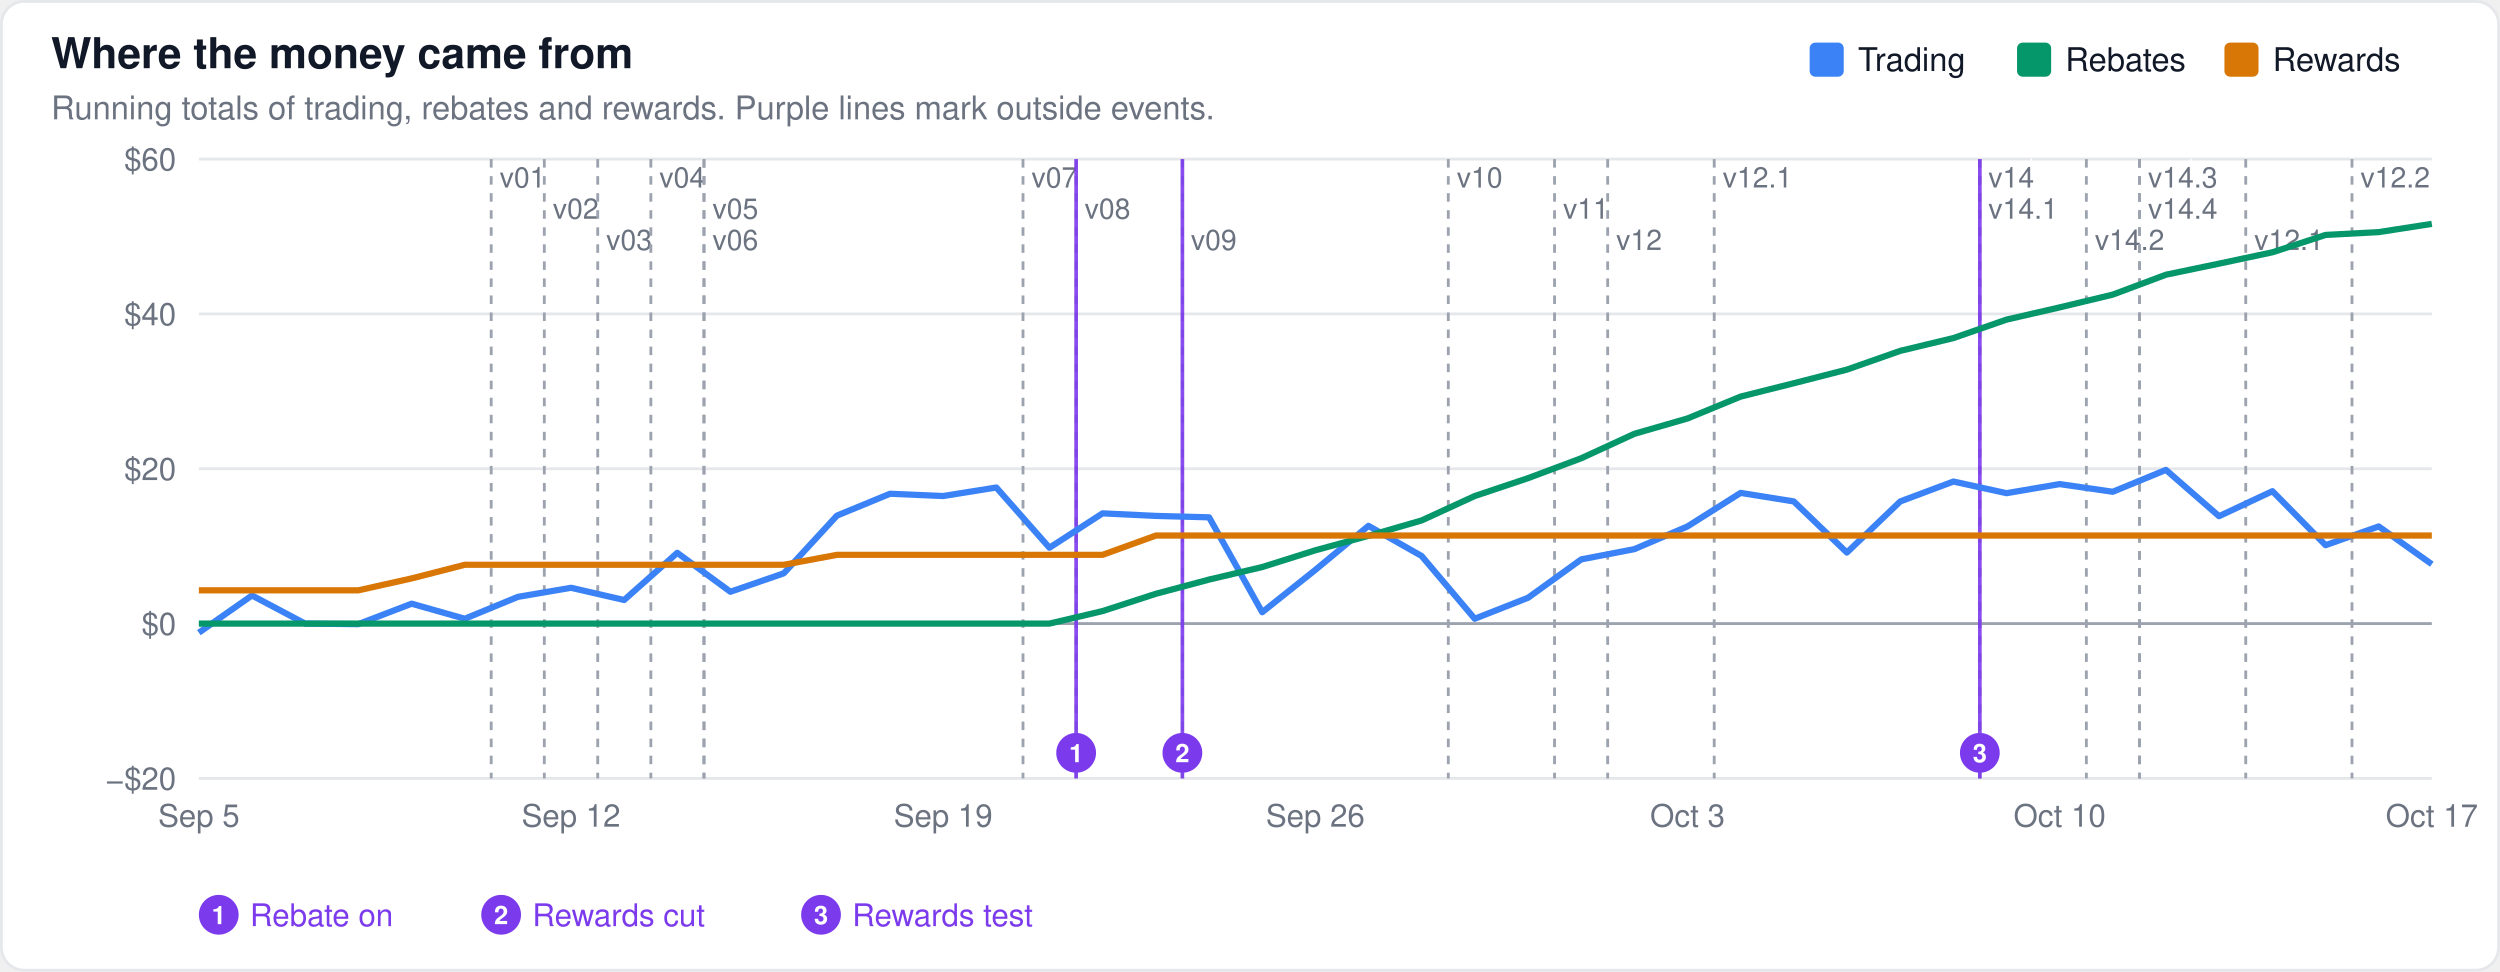
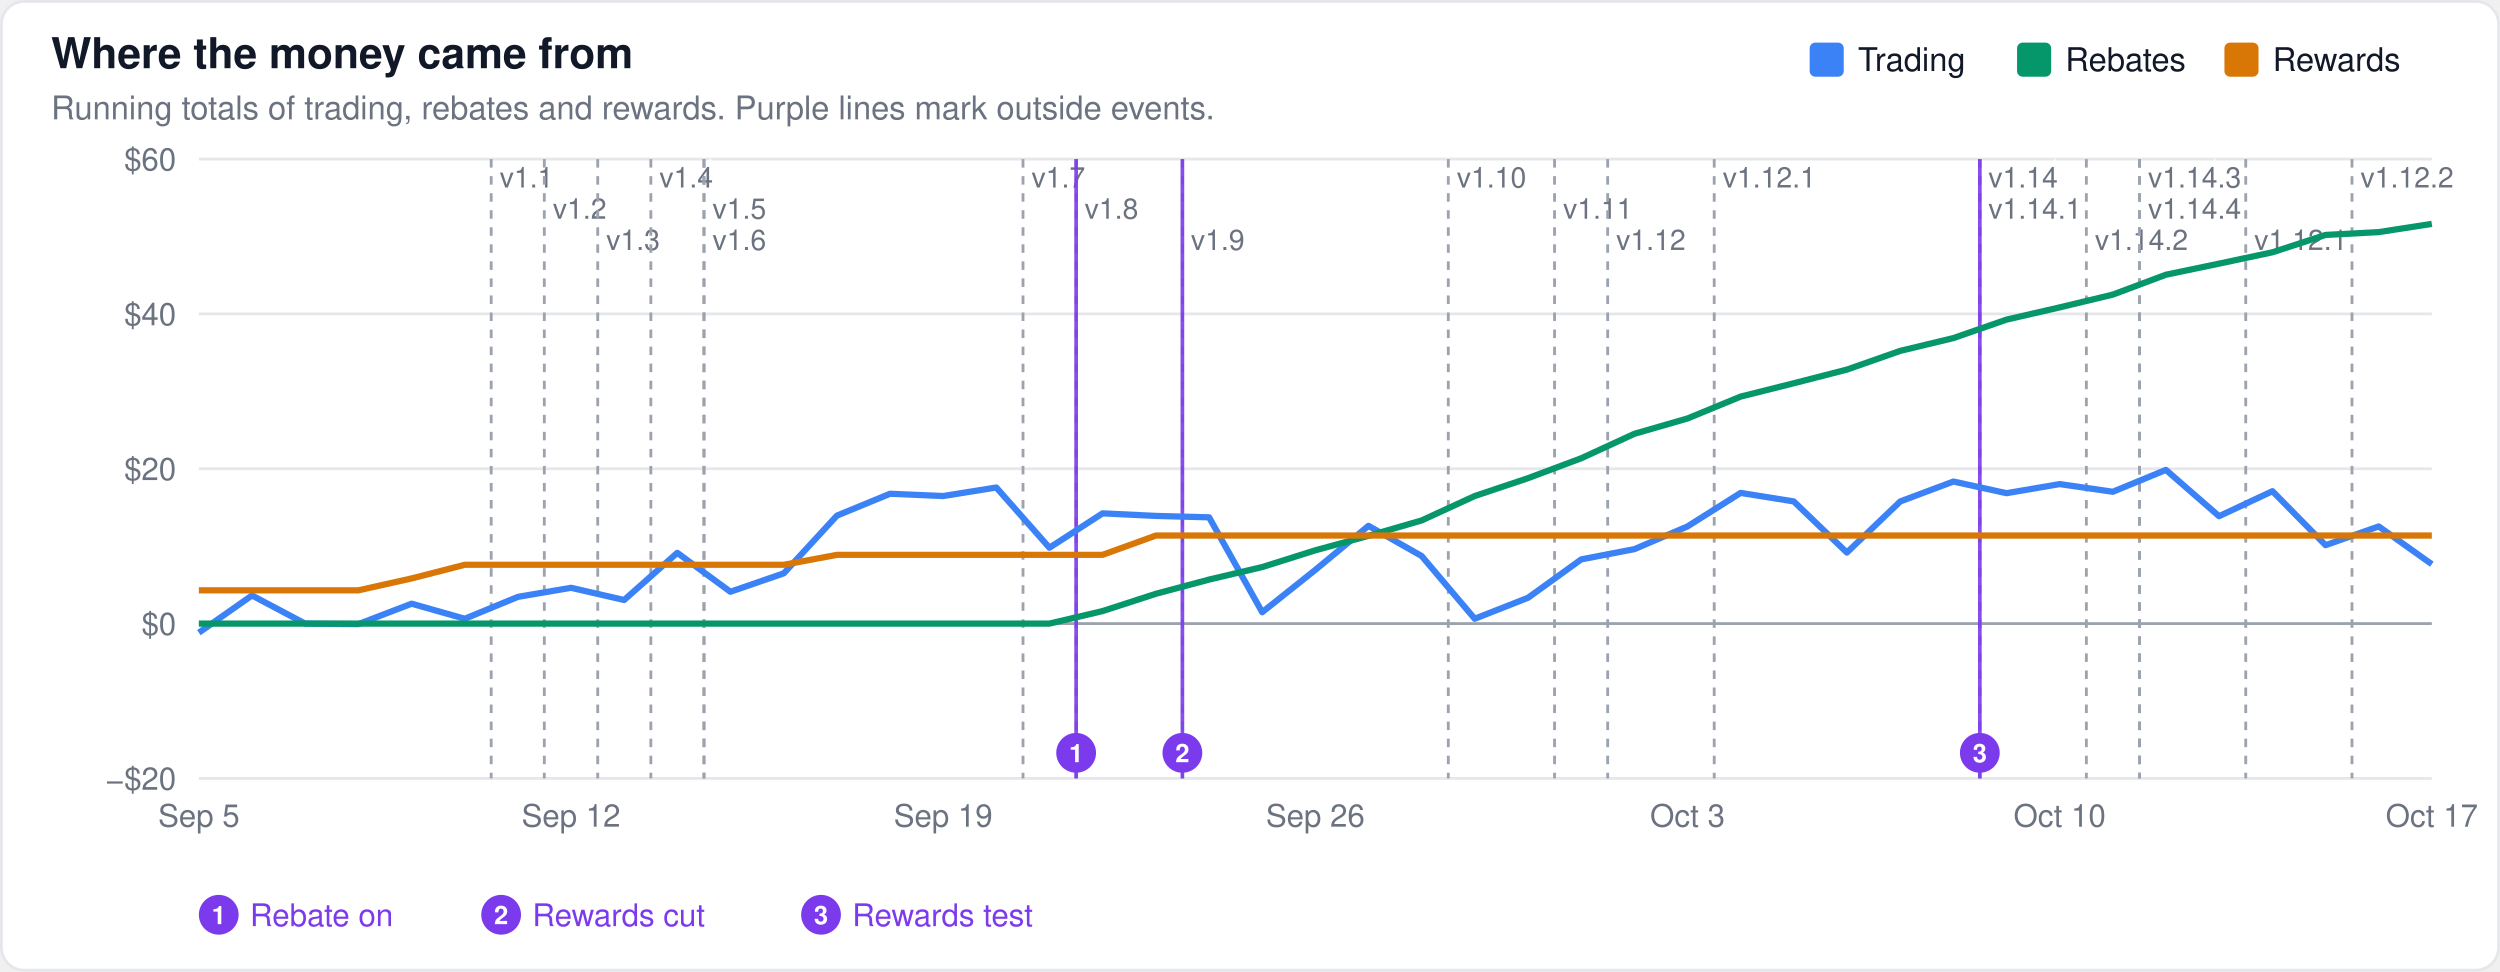
<svg xmlns="http://www.w3.org/2000/svg" width="880" height="342" viewBox="0 0 880 342" font-family="-apple-system,BlinkMacSystemFont,Segoe UI,Helvetica,Arial,sans-serif">
  <rect x="0.5" y="0.5" width="879" height="341" rx="8" fill="#ffffff" stroke="#e5e7eb" />
  <text x="18" y="24" font-size="15" font-weight="600" fill="#111827">Where the money came from</text>
  <text x="18" y="42" font-size="11.5" fill="#6b7280">Running totals of trading, rebates and rewards. Purple lines mark outside events.</text>
  <line x1="70" x2="856" y1="274.0" y2="274.0" stroke="#e5e7eb" stroke-width="1" />
  <text x="62" y="278.0" font-size="11" text-anchor="end" fill="#6b7280">−$20</text>
  <line x1="70" x2="856" y1="219.5" y2="219.5" stroke="#9ca3af" stroke-width="1" />
  <text x="62" y="223.5" font-size="11" text-anchor="end" fill="#6b7280">$0</text>
  <line x1="70" x2="856" y1="165.0" y2="165.0" stroke="#e5e7eb" stroke-width="1" />
  <text x="62" y="169.0" font-size="11" text-anchor="end" fill="#6b7280">$20</text>
  <line x1="70" x2="856" y1="110.5" y2="110.5" stroke="#e5e7eb" stroke-width="1" />
  <text x="62" y="114.5" font-size="11" text-anchor="end" fill="#6b7280">$40</text>
  <line x1="70" x2="856" y1="56.0" y2="56.0" stroke="#e5e7eb" stroke-width="1" />
  <text x="62" y="60.0" font-size="11" text-anchor="end" fill="#6b7280">$60</text>
  <line x1="172.9" x2="172.9" y1="56" y2="274" stroke="#9ca3af" stroke-width="1" stroke-dasharray="3,3" />
-   <text x="175.9" y="66" font-size="10" fill="#6b7280" stroke="#ffffff" stroke-width="3" paint-order="stroke">v01</text>
+   <text x="175.9" y="66" font-size="10" fill="#6b7280" stroke="#ffffff" stroke-width="3" paint-order="stroke">v1.1</text>
  <line x1="191.6" x2="191.6" y1="56" y2="274" stroke="#9ca3af" stroke-width="1" stroke-dasharray="3,3" />
-   <text x="194.6" y="77" font-size="10" fill="#6b7280" stroke="#ffffff" stroke-width="3" paint-order="stroke">v02</text>
+   <text x="194.6" y="77" font-size="10" fill="#6b7280" stroke="#ffffff" stroke-width="3" paint-order="stroke">v1.2</text>
  <line x1="210.4" x2="210.4" y1="56" y2="274" stroke="#9ca3af" stroke-width="1" stroke-dasharray="3,3" />
-   <text x="213.4" y="88" font-size="10" fill="#6b7280" stroke="#ffffff" stroke-width="3" paint-order="stroke">v03</text>
+   <text x="213.4" y="88" font-size="10" fill="#6b7280" stroke="#ffffff" stroke-width="3" paint-order="stroke">v1.3</text>
  <line x1="229.1" x2="229.1" y1="56" y2="274" stroke="#9ca3af" stroke-width="1" stroke-dasharray="3,3" />
-   <text x="232.1" y="66" font-size="10" fill="#6b7280" stroke="#ffffff" stroke-width="3" paint-order="stroke">v04</text>
+   <text x="232.1" y="66" font-size="10" fill="#6b7280" stroke="#ffffff" stroke-width="3" paint-order="stroke">v1.4</text>
  <line x1="247.8" x2="247.8" y1="56" y2="274" stroke="#9ca3af" stroke-width="1" stroke-dasharray="3,3" />
-   <text x="250.8" y="77" font-size="10" fill="#6b7280" stroke="#ffffff" stroke-width="3" paint-order="stroke">v05</text>
+   <text x="250.8" y="77" font-size="10" fill="#6b7280" stroke="#ffffff" stroke-width="3" paint-order="stroke">v1.5</text>
  <line x1="247.8" x2="247.8" y1="56" y2="274" stroke="#9ca3af" stroke-width="1" stroke-dasharray="3,3" />
-   <text x="250.8" y="88" font-size="10" fill="#6b7280" stroke="#ffffff" stroke-width="3" paint-order="stroke">v06</text>
+   <text x="250.8" y="88" font-size="10" fill="#6b7280" stroke="#ffffff" stroke-width="3" paint-order="stroke">v1.6</text>
  <line x1="360.1" x2="360.1" y1="56" y2="274" stroke="#9ca3af" stroke-width="1" stroke-dasharray="3,3" />
-   <text x="363.1" y="66" font-size="10" fill="#6b7280" stroke="#ffffff" stroke-width="3" paint-order="stroke">v07</text>
+   <text x="363.1" y="66" font-size="10" fill="#6b7280" stroke="#ffffff" stroke-width="3" paint-order="stroke">v1.7</text>
  <line x1="378.8" x2="378.8" y1="56" y2="274" stroke="#9ca3af" stroke-width="1" stroke-dasharray="3,3" />
-   <text x="381.8" y="77" font-size="10" fill="#6b7280" stroke="#ffffff" stroke-width="3" paint-order="stroke">v08</text>
+   <text x="381.8" y="77" font-size="10" fill="#6b7280" stroke="#ffffff" stroke-width="3" paint-order="stroke">v1.8</text>
  <line x1="416.2" x2="416.2" y1="56" y2="274" stroke="#9ca3af" stroke-width="1" stroke-dasharray="3,3" />
-   <text x="419.2" y="88" font-size="10" fill="#6b7280" stroke="#ffffff" stroke-width="3" paint-order="stroke">v09</text>
+   <text x="419.2" y="88" font-size="10" fill="#6b7280" stroke="#ffffff" stroke-width="3" paint-order="stroke">v1.9</text>
  <line x1="509.8" x2="509.8" y1="56" y2="274" stroke="#9ca3af" stroke-width="1" stroke-dasharray="3,3" />
-   <text x="512.8" y="66" font-size="10" fill="#6b7280" stroke="#ffffff" stroke-width="3" paint-order="stroke">v10</text>
+   <text x="512.8" y="66" font-size="10" fill="#6b7280" stroke="#ffffff" stroke-width="3" paint-order="stroke">v1.10</text>
  <line x1="547.2" x2="547.2" y1="56" y2="274" stroke="#9ca3af" stroke-width="1" stroke-dasharray="3,3" />
-   <text x="550.2" y="77" font-size="10" fill="#6b7280" stroke="#ffffff" stroke-width="3" paint-order="stroke">v11</text>
+   <text x="550.2" y="77" font-size="10" fill="#6b7280" stroke="#ffffff" stroke-width="3" paint-order="stroke">v1.11</text>
  <line x1="565.9" x2="565.9" y1="56" y2="274" stroke="#9ca3af" stroke-width="1" stroke-dasharray="3,3" />
-   <text x="568.9" y="88" font-size="10" fill="#6b7280" stroke="#ffffff" stroke-width="3" paint-order="stroke">v12</text>
+   <text x="568.9" y="88" font-size="10" fill="#6b7280" stroke="#ffffff" stroke-width="3" paint-order="stroke">v1.12</text>
  <line x1="603.4" x2="603.4" y1="56" y2="274" stroke="#9ca3af" stroke-width="1" stroke-dasharray="3,3" />
-   <text x="606.4" y="66" font-size="10" fill="#6b7280" stroke="#ffffff" stroke-width="3" paint-order="stroke">v12.1</text>
+   <text x="606.4" y="66" font-size="10" fill="#6b7280" stroke="#ffffff" stroke-width="3" paint-order="stroke">v1.12.1</text>
  <line x1="696.9" x2="696.9" y1="56" y2="274" stroke="#9ca3af" stroke-width="1" stroke-dasharray="3,3" />
-   <text x="699.9" y="66" font-size="10" fill="#6b7280" stroke="#ffffff" stroke-width="3" paint-order="stroke">v14</text>
+   <text x="699.9" y="66" font-size="10" fill="#6b7280" stroke="#ffffff" stroke-width="3" paint-order="stroke">v1.14</text>
  <line x1="696.9" x2="696.9" y1="56" y2="274" stroke="#9ca3af" stroke-width="1" stroke-dasharray="3,3" />
-   <text x="699.9" y="77" font-size="10" fill="#6b7280" stroke="#ffffff" stroke-width="3" paint-order="stroke">v14.1</text>
+   <text x="699.9" y="77" font-size="10" fill="#6b7280" stroke="#ffffff" stroke-width="3" paint-order="stroke">v1.14.1</text>
  <line x1="734.4" x2="734.4" y1="56" y2="274" stroke="#9ca3af" stroke-width="1" stroke-dasharray="3,3" />
-   <text x="737.4" y="88" font-size="10" fill="#6b7280" stroke="#ffffff" stroke-width="3" paint-order="stroke">v14.2</text>
+   <text x="737.4" y="88" font-size="10" fill="#6b7280" stroke="#ffffff" stroke-width="3" paint-order="stroke">v1.14.2</text>
  <line x1="753.1" x2="753.1" y1="56" y2="274" stroke="#9ca3af" stroke-width="1" stroke-dasharray="3,3" />
-   <text x="756.1" y="66" font-size="10" fill="#6b7280" stroke="#ffffff" stroke-width="3" paint-order="stroke">v14.3</text>
+   <text x="756.1" y="66" font-size="10" fill="#6b7280" stroke="#ffffff" stroke-width="3" paint-order="stroke">v1.14.3</text>
  <line x1="753.1" x2="753.1" y1="56" y2="274" stroke="#9ca3af" stroke-width="1" stroke-dasharray="3,3" />
-   <text x="756.1" y="77" font-size="10" fill="#6b7280" stroke="#ffffff" stroke-width="3" paint-order="stroke">v14.4</text>
+   <text x="756.1" y="77" font-size="10" fill="#6b7280" stroke="#ffffff" stroke-width="3" paint-order="stroke">v1.14.4</text>
  <line x1="790.5" x2="790.5" y1="56" y2="274" stroke="#9ca3af" stroke-width="1" stroke-dasharray="3,3" />
-   <text x="793.5" y="88" font-size="10" fill="#6b7280" stroke="#ffffff" stroke-width="3" paint-order="stroke">v12.1</text>
+   <text x="793.5" y="88" font-size="10" fill="#6b7280" stroke="#ffffff" stroke-width="3" paint-order="stroke">v1.12.1</text>
  <line x1="827.9" x2="827.9" y1="56" y2="274" stroke="#9ca3af" stroke-width="1" stroke-dasharray="3,3" />
-   <text x="830.9" y="66" font-size="10" fill="#6b7280" stroke="#ffffff" stroke-width="3" paint-order="stroke">v12.2</text>
+   <text x="830.9" y="66" font-size="10" fill="#6b7280" stroke="#ffffff" stroke-width="3" paint-order="stroke">v1.12.2</text>
  <line x1="378.8" x2="378.8" y1="56" y2="274" stroke="#7c3aed" stroke-width="1.3" opacity="0.9" />
  <circle cx="378.8" cy="265.0" r="7" fill="#7c3aed" />
  <text x="378.8" y="268.3" font-size="9" font-weight="600" text-anchor="middle" fill="#ffffff">1</text>
  <line x1="416.2" x2="416.2" y1="56" y2="274" stroke="#7c3aed" stroke-width="1.3" opacity="0.9" />
  <circle cx="416.2" cy="265.0" r="7" fill="#7c3aed" />
  <text x="416.2" y="268.3" font-size="9" font-weight="600" text-anchor="middle" fill="#ffffff">2</text>
  <line x1="696.9" x2="696.9" y1="56" y2="274" stroke="#7c3aed" stroke-width="1.3" opacity="0.9" />
  <circle cx="696.9" cy="265.0" r="7" fill="#7c3aed" />
  <text x="696.9" y="268.3" font-size="9" font-weight="600" text-anchor="middle" fill="#ffffff">3</text>
  <circle cx="77.0" cy="322.0" r="7" fill="#7c3aed" />
  <text x="77.0" y="325.3" font-size="9" font-weight="600" text-anchor="middle" fill="#ffffff">1</text>
  <text x="88.0" y="326.0" font-size="11" fill="#7c3aed">Rebate on</text>
  <circle cx="176.4" cy="322.0" r="7" fill="#7c3aed" />
  <text x="176.4" y="325.3" font-size="9" font-weight="600" text-anchor="middle" fill="#ffffff">2</text>
  <text x="187.4" y="326.0" font-size="11" fill="#7c3aed">Rewards cut</text>
  <circle cx="289.0" cy="322.0" r="7" fill="#7c3aed" />
  <text x="289.0" y="325.3" font-size="9" font-weight="600" text-anchor="middle" fill="#ffffff">3</text>
  <text x="300.0" y="326.0" font-size="11" fill="#7c3aed">Rewards test</text>
  <path d="M70.0,222.7 L88.7,209.6 L107.4,219.5 L126.1,219.7 L144.9,212.5 L163.6,217.8 L182.3,210.1 L201.0,206.9 L219.7,211.2 L238.4,194.6 L257.1,208.3 L275.9,201.8 L294.6,181.5 L313.3,173.8 L332.0,174.6 L350.7,171.6 L369.4,192.8 L388.1,180.7 L406.9,181.6 L425.6,182.1 L444.3,215.5 L463.0,200.6 L481.7,185.1 L500.4,195.7 L519.1,217.8 L537.9,210.4 L556.6,196.9 L575.3,193.3 L594.0,185.3 L612.7,173.5 L631.4,176.5 L650.1,194.5 L668.9,176.5 L687.6,169.5 L706.3,173.6 L725.0,170.4 L743.7,173.1 L762.4,165.4 L781.1,181.7 L799.9,172.9 L818.6,191.9 L837.3,185.3 L856.0,198.6" fill="none" stroke="#3b82f6" stroke-width="2.2" stroke-linejoin="round" />
  <path d="M70.0,219.5 L88.7,219.5 L107.4,219.5 L126.1,219.5 L144.9,219.5 L163.6,219.5 L182.3,219.5 L201.0,219.5 L219.7,219.5 L238.4,219.5 L257.1,219.5 L275.9,219.5 L294.6,219.5 L313.3,219.5 L332.0,219.5 L350.7,219.5 L369.4,219.5 L388.1,215.1 L406.9,209.0 L425.6,204.0 L444.3,199.6 L463.0,193.7 L481.7,188.6 L500.4,183.2 L519.1,174.6 L537.9,168.3 L556.6,161.3 L575.3,152.7 L594.0,147.3 L612.7,139.6 L631.4,134.9 L650.1,130.1 L668.9,123.5 L687.6,119.0 L706.3,112.5 L725.0,108.2 L743.7,103.7 L762.4,96.7 L781.1,92.8 L799.9,88.8 L818.6,82.7 L837.3,81.7 L856.0,78.8" fill="none" stroke="#059669" stroke-width="2.2" stroke-linejoin="round" />
  <path d="M70.0,207.8 L88.7,207.8 L107.4,207.8 L126.1,207.8 L144.9,203.6 L163.6,198.8 L182.3,198.8 L201.0,198.8 L219.7,198.8 L238.4,198.8 L257.1,198.8 L275.9,198.8 L294.6,195.3 L313.3,195.3 L332.0,195.3 L350.7,195.3 L369.4,195.3 L388.1,195.3 L406.9,188.5 L425.6,188.5 L444.3,188.5 L463.0,188.5 L481.7,188.5 L500.4,188.5 L519.1,188.5 L537.9,188.5 L556.6,188.5 L575.3,188.5 L594.0,188.5 L612.7,188.5 L631.4,188.5 L650.1,188.5 L668.9,188.5 L687.6,188.5 L706.3,188.5 L725.0,188.5 L743.7,188.5 L762.4,188.5 L781.1,188.5 L799.9,188.5 L818.6,188.5 L837.3,188.5 L856.0,188.5" fill="none" stroke="#d97706" stroke-width="2.2" stroke-linejoin="round" />
  <rect x="783.0" y="15" width="12" height="12" rx="2" fill="#d97706" />
  <text x="800.0" y="25" font-size="11.5" fill="#111827">Rewards</text>
  <rect x="710.0" y="15" width="12" height="12" rx="2" fill="#059669" />
  <text x="727.0" y="25" font-size="11.5" fill="#111827">Rebates</text>
  <rect x="637.0" y="15" width="12" height="12" rx="2" fill="#3b82f6" />
  <text x="654.0" y="25" font-size="11.5" fill="#111827">Trading</text>
  <text x="70.0" y="291" font-size="11" text-anchor="middle" fill="#6b7280">Sep 5</text>
  <text x="201.0" y="291" font-size="11" text-anchor="middle" fill="#6b7280">Sep 12</text>
  <text x="332.0" y="291" font-size="11" text-anchor="middle" fill="#6b7280">Sep 19</text>
  <text x="463.0" y="291" font-size="11" text-anchor="middle" fill="#6b7280">Sep 26</text>
  <text x="594.0" y="291" font-size="11" text-anchor="middle" fill="#6b7280">Oct 3</text>
  <text x="725.0" y="291" font-size="11" text-anchor="middle" fill="#6b7280">Oct 10</text>
  <text x="856.0" y="291" font-size="11" text-anchor="middle" fill="#6b7280">Oct 17</text>
</svg>
